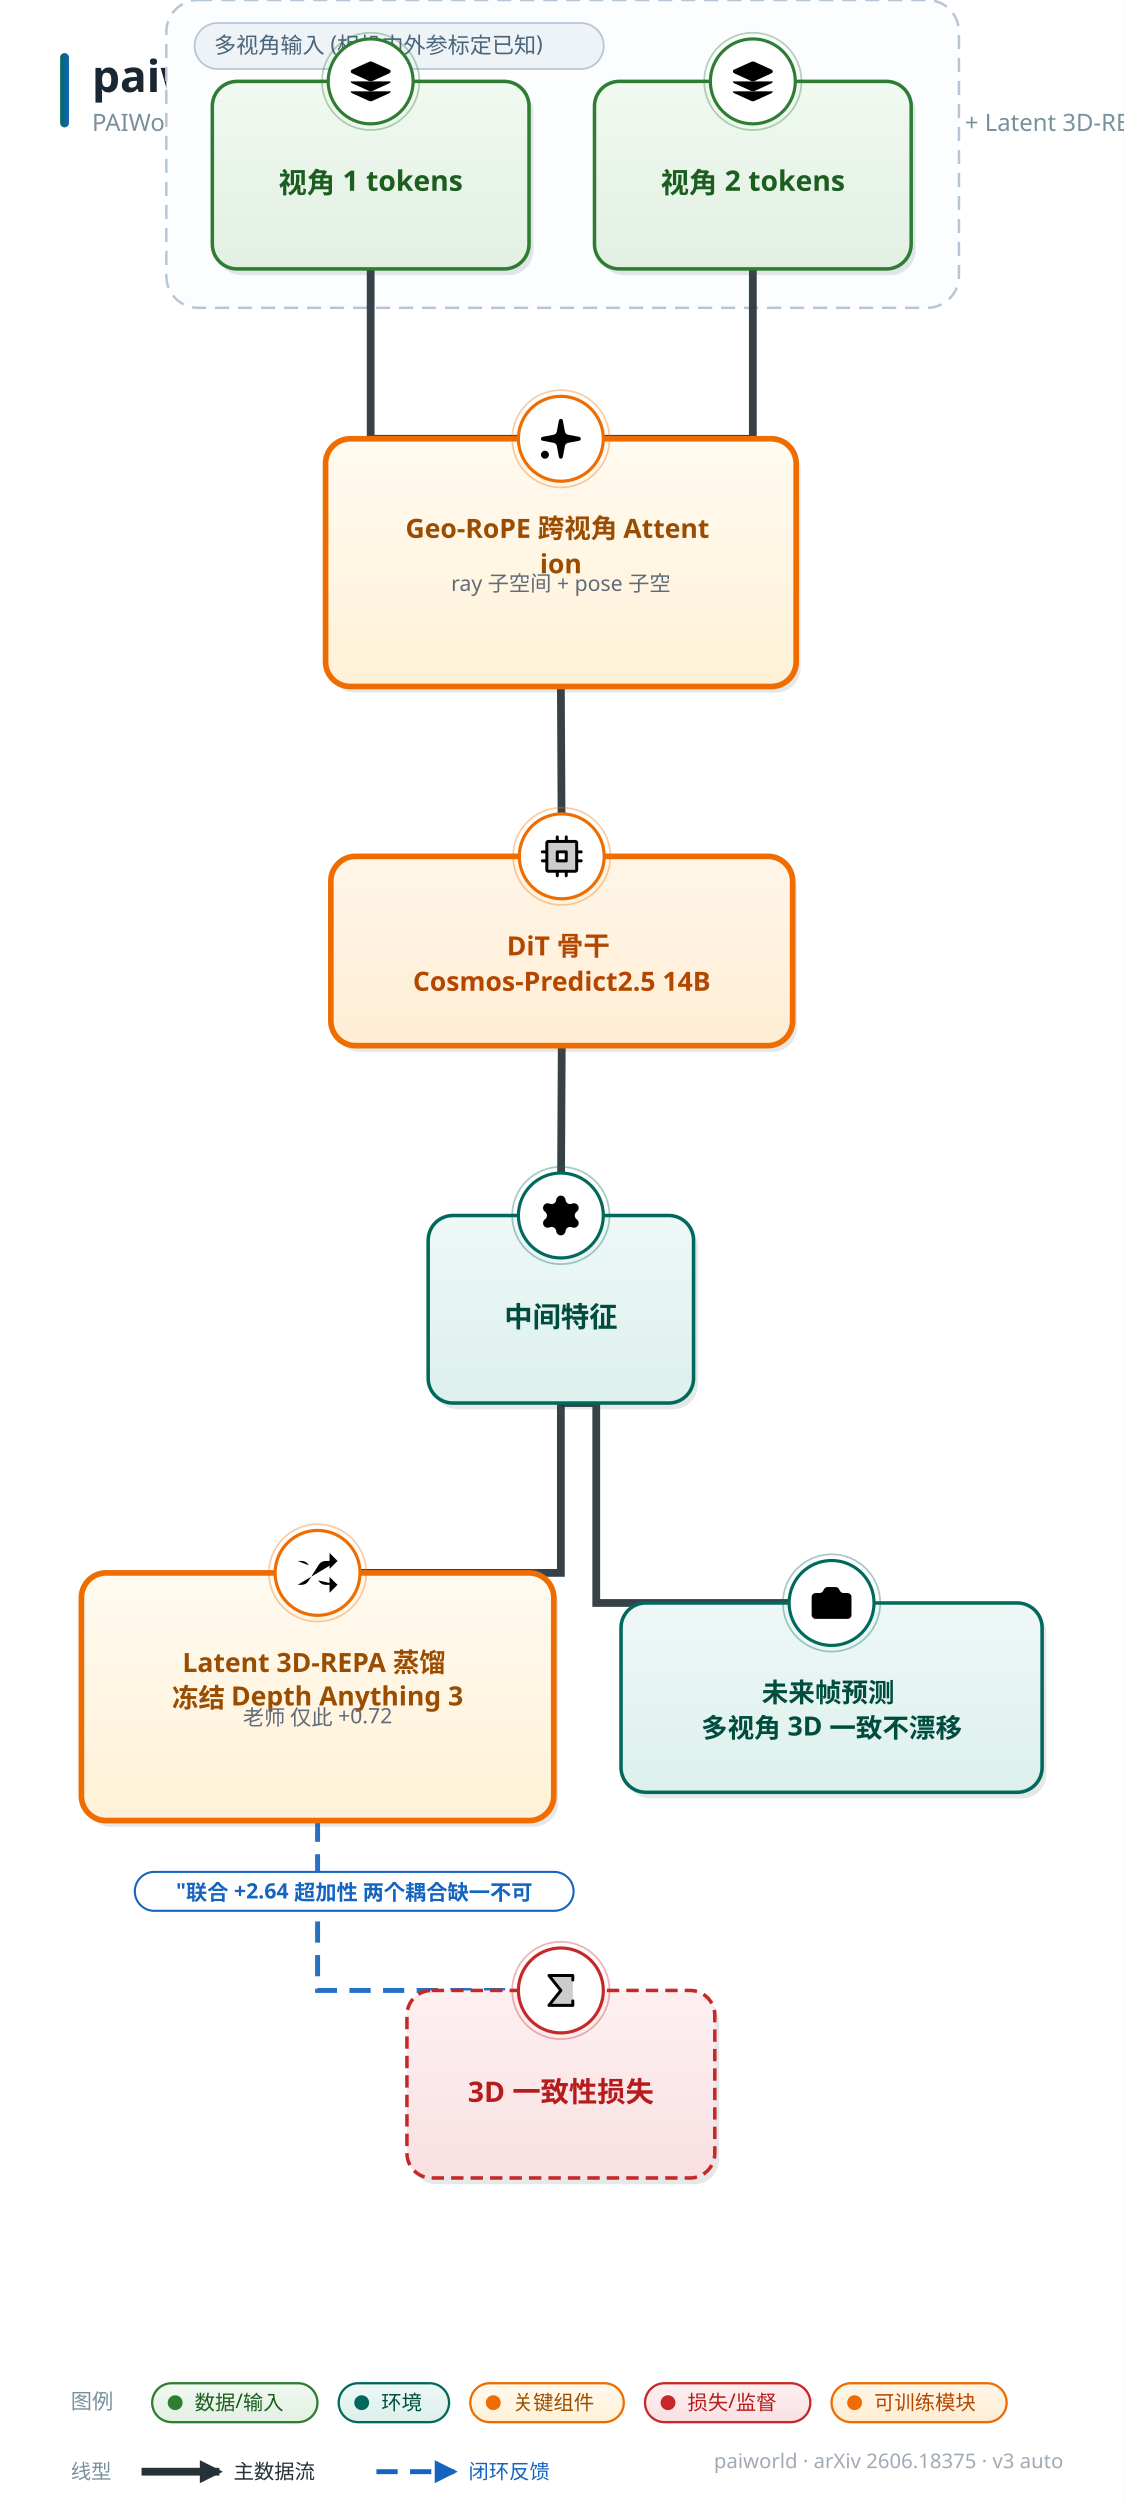
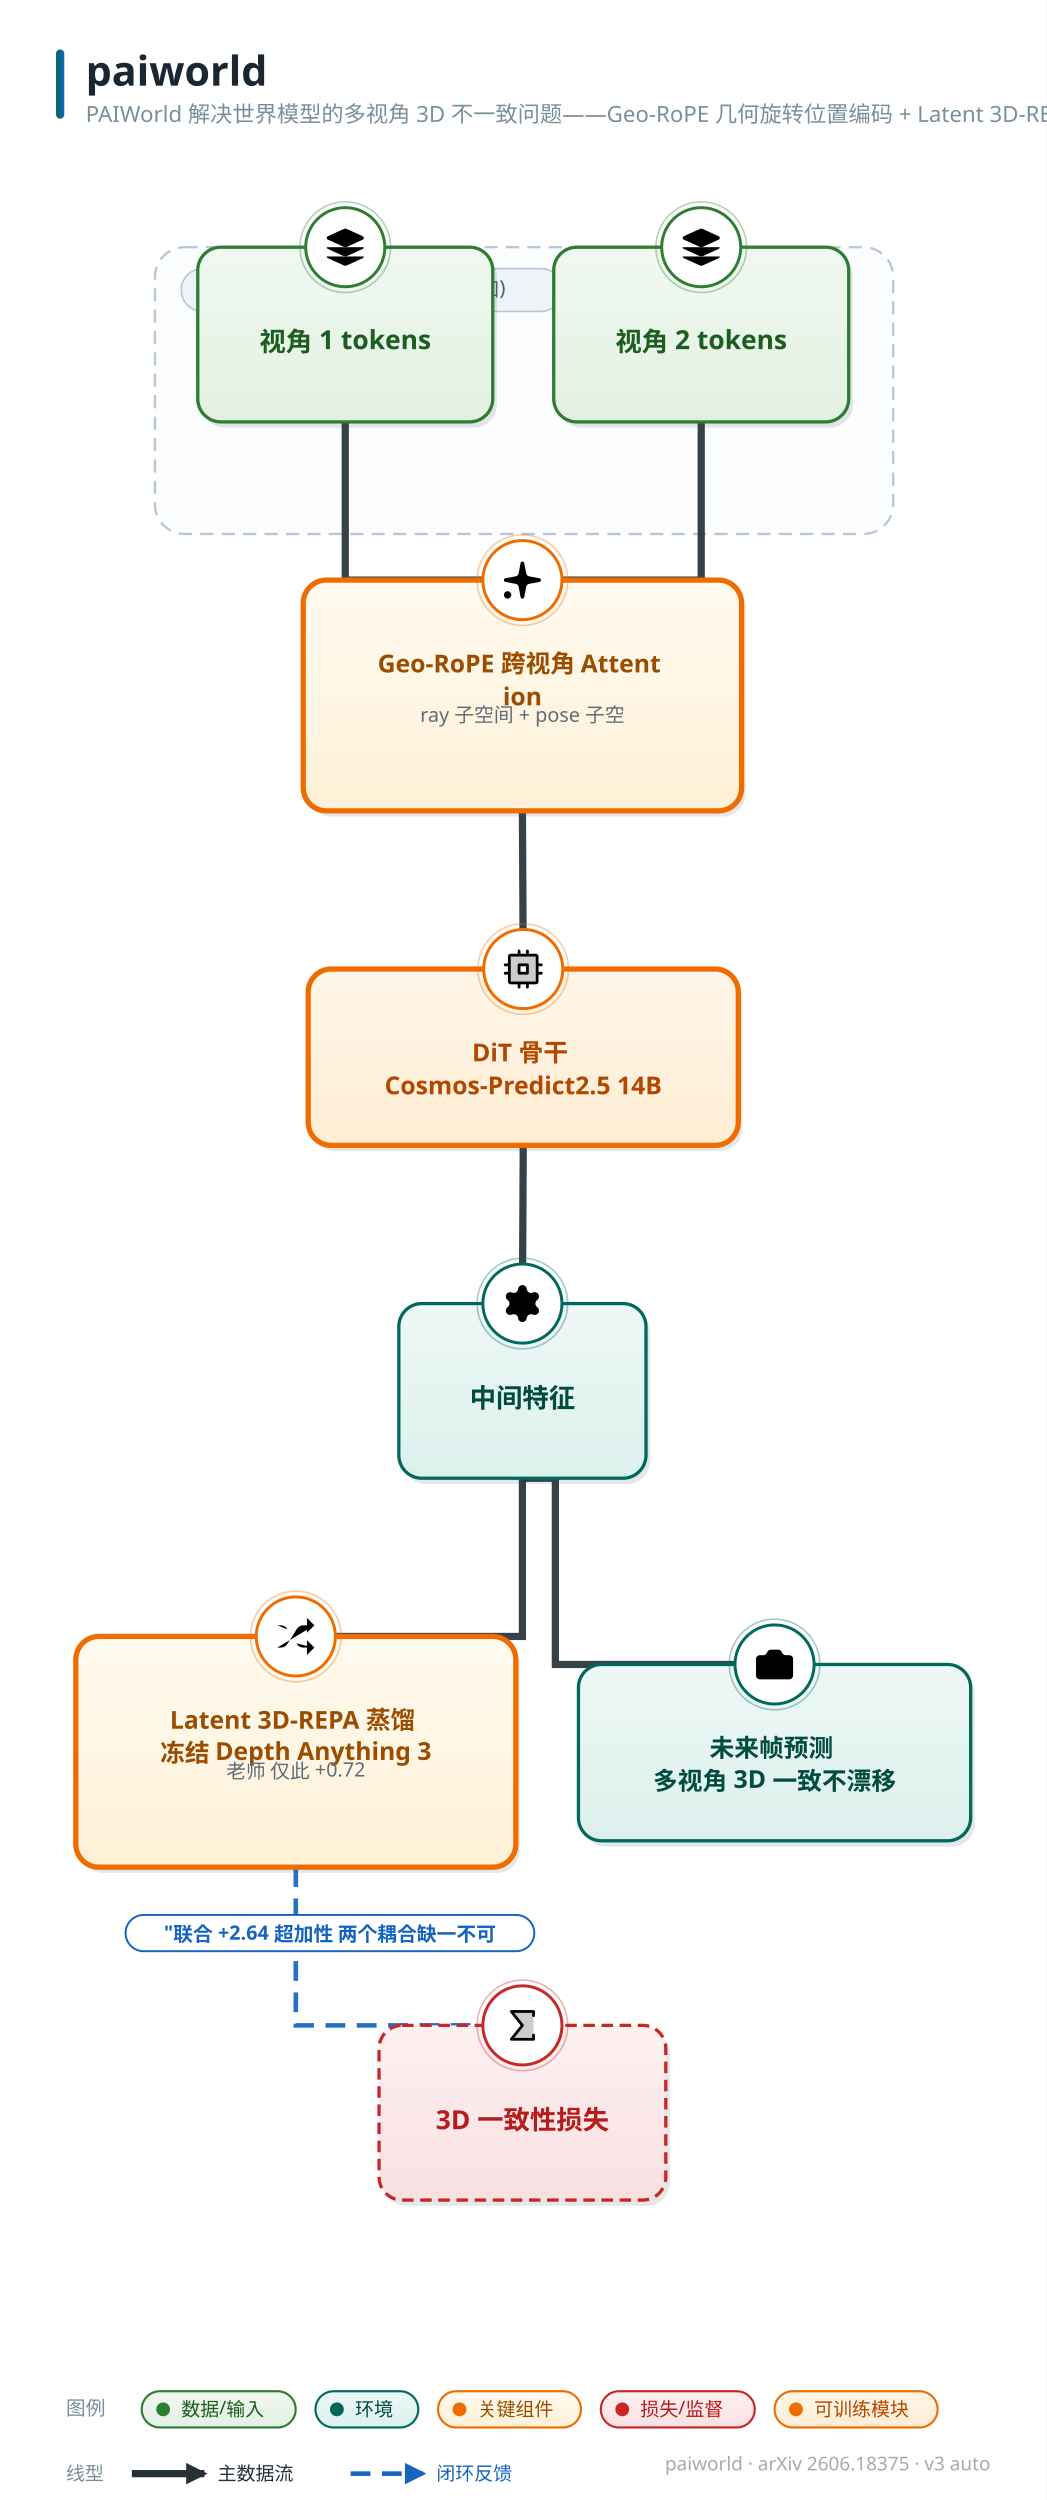
- <svg xmlns="http://www.w3.org/2000/svg" width="635" height="1413" viewBox="0 0 635 1413" font-family="'PingFang SC','Hiragino Sans GB','Microsoft YaHei','Segoe UI',sans-serif">
+ <svg xmlns="http://www.w3.org/2000/svg" width="635" height="1517" viewBox="0 0 635 1517" font-family="'PingFang SC','Hiragino Sans GB','Microsoft YaHei','Segoe UI',sans-serif">
  <style>text{font-family:'PingFang SC','Hiragino Sans GB','Microsoft YaHei','Segoe UI',sans-serif;} .lbl{font-weight:700;}</style>
  <defs>
    <linearGradient id="g-data" x1="0" y1="0" x2="0" y2="1">
      <stop offset="0" stop-color="#f1f9f1" />
      <stop offset="1" stop-color="#e2f0e2" />
    </linearGradient>
    <linearGradient id="g-frozen" x1="0" y1="0" x2="0" y2="1">
      <stop offset="0" stop-color="#f0f7fe" />
      <stop offset="1" stop-color="#dcecfb" />
    </linearGradient>
    <linearGradient id="g-train" x1="0" y1="0" x2="0" y2="1">
      <stop offset="0" stop-color="#fff6e8" />
      <stop offset="1" stop-color="#ffedd4" />
    </linearGradient>
    <linearGradient id="g-loss" x1="0" y1="0" x2="0" y2="1">
      <stop offset="0" stop-color="#fdf0f1" />
      <stop offset="1" stop-color="#f9e0e2" />
    </linearGradient>
    <linearGradient id="g-act" x1="0" y1="0" x2="0" y2="1">
      <stop offset="0" stop-color="#f8f1fb" />
      <stop offset="1" stop-color="#f0e4f7" />
    </linearGradient>
    <linearGradient id="g-loop" x1="0" y1="0" x2="0" y2="1">
      <stop offset="0" stop-color="#f2f5f7" />
      <stop offset="1" stop-color="#e6ebee" />
    </linearGradient>
    <linearGradient id="g-env" x1="0" y1="0" x2="0" y2="1">
      <stop offset="0" stop-color="#eef8f6" />
      <stop offset="1" stop-color="#dcf0ec" />
    </linearGradient>
    <linearGradient id="g-mem" x1="0" y1="0" x2="0" y2="1">
      <stop offset="0" stop-color="#fffef0" />
      <stop offset="1" stop-color="#fdf6d8" />
    </linearGradient>
    <linearGradient id="g-reward" x1="0" y1="0" x2="0" y2="1">
      <stop offset="0" stop-color="#fdf2f7" />
      <stop offset="1" stop-color="#f9e2ed" />
    </linearGradient>
    <linearGradient id="g-key" x1="0" y1="0" x2="0" y2="1">
      <stop offset="0" stop-color="#fffaf0" />
      <stop offset="1" stop-color="#fff1d6" />
    </linearGradient>
    <linearGradient id="g-title" x1="0" y1="0" x2="1" y2="0">
      <stop offset="0" stop-color="#00695c" />
      <stop offset="1" stop-color="#1565c0" />
    </linearGradient>
    <marker id="arr-main" viewBox="0 0 10 10" refX="8.5" refY="5" markerWidth="13" markerHeight="13" markerUnits="userSpaceOnUse" orient="auto-start-reverse">
      <path d="M0 0 L10 5 L0 10 z" fill="#546e7a" />
    </marker>
    <marker id="arr-thick" viewBox="0 0 10 10" refX="8.5" refY="5" markerWidth="13" markerHeight="13" markerUnits="userSpaceOnUse" orient="auto-start-reverse">
      <path d="M0 0 L10 5 L0 10 z" fill="#263238" />
    </marker>
    <marker id="arr-thin" viewBox="0 0 10 10" refX="8.5" refY="5" markerWidth="13" markerHeight="13" markerUnits="userSpaceOnUse" orient="auto-start-reverse">
      <path d="M0 0 L10 5 L0 10 z" fill="#9fb0bb" />
    </marker>
    <marker id="arr-fb" viewBox="0 0 10 10" refX="8.5" refY="5" markerWidth="13" markerHeight="13" markerUnits="userSpaceOnUse" orient="auto-start-reverse">
      <path d="M0 0 L10 5 L0 10 z" fill="#1565c0" />
    </marker>
    <marker id="arr-loss" viewBox="0 0 10 10" refX="8.5" refY="5" markerWidth="13" markerHeight="13" markerUnits="userSpaceOnUse" orient="auto-start-reverse">
      <path d="M0 0 L10 5 L0 10 z" fill="#c62828" />
    </marker>
  </defs>
-   <rect width="635" height="1413" fill="#ffffff" />
+   <rect width="635" height="1517" fill="#ffffff" />
  <rect x="34" y="30" width="5" height="42" rx="2.5" fill="url(#g-title)" />
  <text x="52" y="52" font-size="25" font-weight="800" fill="#1a2733">paiworld</text>
  <text x="52" y="74" font-size="13.5" fill="#78909c">PAIWorld 解决世界模型的多视角 3D 不一致问题——Geo-RoPE 几何旋转位置编码 + Latent 3D-REPA 3D 蒸馏，在 DiT backbone 上同</text>
-   <text x="601" y="1395" font-size="11.5" fill="#a0aab4" text-anchor="end">paiworld · arXiv 2606.18375 · v3 auto</text>
-   <rect x="94" y="0" width="448" height="174" rx="18" fill="#fbfdff" stroke="#b7c6d6" stroke-width="1.4" stroke-dasharray="8 5" />
-   <rect x="110" y="13" width="231.25" height="26" rx="13" fill="#eef3f8" stroke="#b7c6d6" />
-   <text x="121" y="30" font-size="12.5" fill="#4a6579">多视角输入 (相机内外参标定已知)</text>
-   <path d="M 209.5 152.0 L 209.5 248.0 L 317.0 248.0" fill="none" stroke="#263238" stroke-width="4.4" marker-end="url(#arr-thick)" opacity="0.92" />
-   <path d="M 425.5 152.0 L 425.5 248.0 L 317.0 248.0" fill="none" stroke="#263238" stroke-width="4.4" marker-end="url(#arr-thick)" opacity="0.92" />
-   <path d="M 317.0 388.0 L 317.5 484.0" fill="none" stroke="#263238" stroke-width="4.4" marker-end="url(#arr-thick)" opacity="0.92" />
-   <path d="M 317.5 591.0 L 317.0 687.0" fill="none" stroke="#263238" stroke-width="4.4" marker-end="url(#arr-thick)" opacity="0.92" />
-   <path d="M 317.0 793.0 L 317.0 889.0 L 179.5 889.0" fill="none" stroke="#263238" stroke-width="4.4" marker-end="url(#arr-thick)" opacity="0.92" />
-   <path d="M 317.0 793.0 L 337.0 793.0 L 337.0 906.0 L 470.0 906.0" fill="none" stroke="#263238" stroke-width="4.4" marker-end="url(#arr-thick)" opacity="0.92" />
-   <path d="M 179.5 1029.0 L 179.5 1125.0 L 317.0 1125.0" fill="none" stroke="#1565c0" stroke-width="2.8" stroke-dasharray="12 7" marker-end="url(#arr-fb)" opacity="0.92" />
-   <rect x="122.5" y="49.5" width="179" height="106" rx="14" fill="#37474f" opacity="0.13" />
-   <rect x="120" y="46" width="179" height="106" rx="14" fill="url(#g-data)" stroke="#2e7d32" stroke-width="2.0" />
-   <circle cx="209.5" cy="46" r="24" fill="#ffffff" stroke="#2e7d32" stroke-width="1.8" />
-   <circle cx="209.5" cy="46" r="27.5" fill="none" stroke="#2e7d32" stroke-width="1" opacity="0.35" />
-   <g transform="translate(196.0,32.5) scale(1.125)">
+   <text x="601" y="1499" font-size="11.5" fill="#a0aab4" text-anchor="end">paiworld · arXiv 2606.18375 · v3 auto</text>
+   <rect x="94" y="150" width="448" height="174" rx="18" fill="#fbfdff" stroke="#b7c6d6" stroke-width="1.4" stroke-dasharray="8 5" />
+   <rect x="110" y="163" width="231.25" height="26" rx="13" fill="#eef3f8" stroke="#b7c6d6" />
+   <text x="121" y="180" font-size="12.5" fill="#4a6579">多视角输入 (相机内外参标定已知)</text>
+   <path d="M 209.5 256.0 L 209.5 352.0 L 317.0 352.0" fill="none" stroke="#263238" stroke-width="4.4" marker-end="url(#arr-thick)" opacity="0.92" />
+   <path d="M 425.5 256.0 L 425.5 352.0 L 317.0 352.0" fill="none" stroke="#263238" stroke-width="4.4" marker-end="url(#arr-thick)" opacity="0.92" />
+   <path d="M 317.0 492.0 L 317.5 588.0" fill="none" stroke="#263238" stroke-width="4.4" marker-end="url(#arr-thick)" opacity="0.92" />
+   <path d="M 317.5 695.0 L 317.0 791.0" fill="none" stroke="#263238" stroke-width="4.4" marker-end="url(#arr-thick)" opacity="0.92" />
+   <path d="M 317.0 897.0 L 317.0 993.0 L 179.5 993.0" fill="none" stroke="#263238" stroke-width="4.4" marker-end="url(#arr-thick)" opacity="0.92" />
+   <path d="M 317.0 897.0 L 337.0 897.0 L 337.0 1010.0 L 470.0 1010.0" fill="none" stroke="#263238" stroke-width="4.4" marker-end="url(#arr-thick)" opacity="0.92" />
+   <path d="M 179.5 1133.0 L 179.5 1229.0 L 317.0 1229.0" fill="none" stroke="#1565c0" stroke-width="2.8" stroke-dasharray="12 7" marker-end="url(#arr-fb)" opacity="0.92" />
+   <rect x="122.5" y="153.5" width="179" height="106" rx="14" fill="#37474f" opacity="0.13" />
+   <rect x="120" y="150" width="179" height="106" rx="14" fill="url(#g-data)" stroke="#2e7d32" stroke-width="2.0" />
+   <circle cx="209.5" cy="150" r="24" fill="#ffffff" stroke="#2e7d32" stroke-width="1.8" />
+   <circle cx="209.5" cy="150" r="27.5" fill="none" stroke="#2e7d32" stroke-width="1" opacity="0.35" />
+   <g transform="translate(196.0,136.5) scale(1.125)">
    <path d="M12.83 2.18a2 2 0 0 0-1.66 0L2.6 6.08a1 1 0 0 0 0 1.83l8.58 3.91a2 2 0 0 0 1.66 0l8.58-3.9a1 1 0 0 0 0-1.83z" />
    <path d="M2 12a1 1 0 0 0 .58.91l8.6 3.91a2 2 0 0 0 1.65 0l8.58-3.9A1 1 0 0 0 22 12" />
    <path d="M2 17a1 1 0 0 0 .58.91l8.6 3.91a2 2 0 0 0 1.65 0l8.58-3.9A1 1 0 0 0 22 17" />
  </g>
-   <text x="209.5" y="109" font-size="16" class="lbl" fill="#1b5e20" text-anchor="middle">视角 1 tokens</text>
-   <rect x="338.5" y="49.5" width="179" height="106" rx="14" fill="#37474f" opacity="0.13" />
-   <rect x="336" y="46" width="179" height="106" rx="14" fill="url(#g-data)" stroke="#2e7d32" stroke-width="2.0" />
-   <circle cx="425.5" cy="46" r="24" fill="#ffffff" stroke="#2e7d32" stroke-width="1.8" />
-   <circle cx="425.5" cy="46" r="27.5" fill="none" stroke="#2e7d32" stroke-width="1" opacity="0.35" />
-   <g transform="translate(412.0,32.5) scale(1.125)">
+   <text x="209.5" y="213" font-size="16" class="lbl" fill="#1b5e20" text-anchor="middle">视角 1 tokens</text>
+   <rect x="338.5" y="153.5" width="179" height="106" rx="14" fill="#37474f" opacity="0.13" />
+   <rect x="336" y="150" width="179" height="106" rx="14" fill="url(#g-data)" stroke="#2e7d32" stroke-width="2.0" />
+   <circle cx="425.5" cy="150" r="24" fill="#ffffff" stroke="#2e7d32" stroke-width="1.8" />
+   <circle cx="425.5" cy="150" r="27.5" fill="none" stroke="#2e7d32" stroke-width="1" opacity="0.35" />
+   <g transform="translate(412.0,136.5) scale(1.125)">
    <path d="M12.83 2.18a2 2 0 0 0-1.66 0L2.6 6.08a1 1 0 0 0 0 1.83l8.58 3.91a2 2 0 0 0 1.66 0l8.58-3.9a1 1 0 0 0 0-1.83z" />
    <path d="M2 12a1 1 0 0 0 .58.91l8.6 3.91a2 2 0 0 0 1.65 0l8.58-3.9A1 1 0 0 0 22 12" />
    <path d="M2 17a1 1 0 0 0 .58.91l8.6 3.91a2 2 0 0 0 1.65 0l8.58-3.9A1 1 0 0 0 22 17" />
  </g>
-   <text x="425.5" y="109" font-size="16" class="lbl" fill="#1b5e20" text-anchor="middle">视角 2 tokens</text>
-   <rect x="186.5" y="251.5" width="266" height="140" rx="14" fill="#37474f" opacity="0.13" />
-   <rect x="184" y="248" width="266" height="140" rx="14" fill="url(#g-key)" stroke="#ef6c00" stroke-width="3.2" />
-   <circle cx="317.0" cy="248" r="24" fill="#ffffff" stroke="#ef6c00" stroke-width="1.8" />
-   <circle cx="317.0" cy="248" r="27.5" fill="none" stroke="#ef6c00" stroke-width="1" opacity="0.35" />
-   <g transform="translate(303.5,234.5) scale(1.125)">
+   <text x="425.5" y="213" font-size="16" class="lbl" fill="#1b5e20" text-anchor="middle">视角 2 tokens</text>
+   <rect x="186.5" y="355.5" width="266" height="140" rx="14" fill="#37474f" opacity="0.13" />
+   <rect x="184" y="352" width="266" height="140" rx="14" fill="url(#g-key)" stroke="#ef6c00" stroke-width="3.2" />
+   <circle cx="317.0" cy="352" r="24" fill="#ffffff" stroke="#ef6c00" stroke-width="1.8" />
+   <circle cx="317.0" cy="352" r="27.5" fill="none" stroke="#ef6c00" stroke-width="1" opacity="0.35" />
+   <g transform="translate(303.5,338.5) scale(1.125)">
    <path d="M11.017 2.814a1 1 0 0 1 1.966 0l1.051 5.558a2 2 0 0 0 1.594 1.594l5.558 1.051a1 1 0 0 1 0 1.966l-5.558 1.051a2 2 0 0 0-1.594 1.594l-1.051 5.558a1 1 0 0 1-1.966 0l-1.051-5.558a2 2 0 0 0-1.594-1.594l-5.558-1.051a1 1 0 0 1 0-1.966l5.558-1.051a2 2 0 0 0 1.594-1.594z" />
    <path d="M20 2v4" />
    <path d="M22 4h-4" />
    <circle cx="4" cy="20" r="2" />
  </g>
-   <text x="317.0" y="304" font-size="15" class="lbl" fill="#9a4d00" text-anchor="middle">
+   <text x="317.0" y="408" font-size="15" class="lbl" fill="#9a4d00" text-anchor="middle">
    <tspan x="317.0" dy="0">Geo-RoPE 跨视角 Attent</tspan>
    <tspan x="317.0" dy="20">ion</tspan>
  </text>
-   <text x="317.0" y="334" font-size="12" fill="#5f6b7a" text-anchor="middle">ray 子空间 + pose 子空</text>
-   <rect x="189.5" y="487.5" width="261" height="107" rx="14" fill="#37474f" opacity="0.13" />
-   <rect x="187" y="484" width="261" height="107" rx="14" fill="url(#g-train)" stroke="#ef6c00" stroke-width="3.2" />
-   <circle cx="317.5" cy="484" r="24" fill="#ffffff" stroke="#ef6c00" stroke-width="1.8" />
-   <circle cx="317.5" cy="484" r="27.5" fill="none" stroke="#ef6c00" stroke-width="1" opacity="0.35" />
-   <g transform="translate(304.0,470.5) scale(0.1055)">
+   <text x="317.0" y="438" font-size="12" fill="#5f6b7a" text-anchor="middle">ray 子空间 + pose 子空</text>
+   <rect x="189.5" y="591.5" width="261" height="107" rx="14" fill="#37474f" opacity="0.13" />
+   <rect x="187" y="588" width="261" height="107" rx="14" fill="url(#g-train)" stroke="#ef6c00" stroke-width="3.2" />
+   <circle cx="317.5" cy="588" r="24" fill="#ffffff" stroke="#ef6c00" stroke-width="1.8" />
+   <circle cx="317.5" cy="588" r="27.5" fill="none" stroke="#ef6c00" stroke-width="1" opacity="0.35" />
+   <g transform="translate(304.0,574.5) scale(0.1055)">
    <path d="M200,48H56a8,8,0,0,0-8,8V200a8,8,0,0,0,8,8H200a8,8,0,0,0,8-8V56A8,8,0,0,0,200,48ZM152,152H104V104h48Z" opacity="0.2" />
    <path d="M152,96H104a8,8,0,0,0-8,8v48a8,8,0,0,0,8,8h48a8,8,0,0,0,8-8V104A8,8,0,0,0,152,96Zm-8,48H112V112h32Zm88,0H216V112h16a8,8,0,0,0,0-16H216V56a16,16,0,0,0-16-16H160V24a8,8,0,0,0-16,0V40H112V24a8,8,0,0,0-16,0V40H56A16,16,0,0,0,40,56V96H24a8,8,0,0,0,0,16H40v32H24a8,8,0,0,0,0,16H40v40a16,16,0,0,0,16,16H96v16a8,8,0,0,0,16,0V216h32v16a8,8,0,0,0,16,0V216h40a16,16,0,0,0,16-16V160h16a8,8,0,0,0,0-16Zm-32,56H56V56H200v95.87s0,.09,0,.13,0,.09,0,.13V200Z" />
  </g>
-   <text x="317.5" y="540" font-size="15" class="lbl" fill="#b34700" text-anchor="middle">
+   <text x="317.5" y="644" font-size="15" class="lbl" fill="#b34700" text-anchor="middle">
    <tspan x="317.5" dy="0">DiT 骨干</tspan>
    <tspan x="317.5" dy="20">Cosmos-Predict2.5 14B</tspan>
  </text>
-   <rect x="244.5" y="690.5" width="150" height="106" rx="14" fill="#37474f" opacity="0.13" />
-   <rect x="242" y="687" width="150" height="106" rx="14" fill="url(#g-env)" stroke="#00695c" stroke-width="2.0" />
-   <circle cx="317.0" cy="687" r="24" fill="#ffffff" stroke="#00695c" stroke-width="1.8" />
-   <circle cx="317.0" cy="687" r="27.5" fill="none" stroke="#00695c" stroke-width="1" opacity="0.35" />
-   <g transform="translate(303.5,673.5) scale(1.125)">
+   <rect x="244.5" y="794.5" width="150" height="106" rx="14" fill="#37474f" opacity="0.13" />
+   <rect x="242" y="791" width="150" height="106" rx="14" fill="url(#g-env)" stroke="#00695c" stroke-width="2.0" />
+   <circle cx="317.0" cy="791" r="24" fill="#ffffff" stroke="#00695c" stroke-width="1.8" />
+   <circle cx="317.0" cy="791" r="27.5" fill="none" stroke="#00695c" stroke-width="1" opacity="0.35" />
+   <g transform="translate(303.5,777.5) scale(1.125)">
    <path d="M9.671 4.136a2.34 2.34 0 0 1 4.659 0 2.34 2.34 0 0 0 3.319 1.915 2.34 2.34 0 0 1 2.33 4.033 2.34 2.34 0 0 0 0 3.831 2.34 2.34 0 0 1-2.33 4.033 2.34 2.34 0 0 0-3.319 1.915 2.34 2.34 0 0 1-4.659 0 2.34 2.34 0 0 0-3.32-1.915 2.34 2.34 0 0 1-2.33-4.033 2.34 2.34 0 0 0 0-3.831A2.34 2.34 0 0 1 6.35 6.051a2.34 2.34 0 0 0 3.319-1.915" />
    <circle cx="12" cy="12" r="3" />
  </g>
-   <text x="317.0" y="750" font-size="16" class="lbl" fill="#004d40" text-anchor="middle">中间特征</text>
-   <rect x="48.5" y="892.5" width="267" height="140" rx="14" fill="#37474f" opacity="0.13" />
-   <rect x="46" y="889" width="267" height="140" rx="14" fill="url(#g-key)" stroke="#ef6c00" stroke-width="3.2" />
-   <circle cx="179.5" cy="889" r="24" fill="#ffffff" stroke="#ef6c00" stroke-width="1.8" />
-   <circle cx="179.5" cy="889" r="27.5" fill="none" stroke="#ef6c00" stroke-width="1" opacity="0.35" />
-   <g transform="translate(166.0,875.5) scale(1.125)">
+   <text x="317.0" y="854" font-size="16" class="lbl" fill="#004d40" text-anchor="middle">中间特征</text>
+   <rect x="48.5" y="996.5" width="267" height="140" rx="14" fill="#37474f" opacity="0.13" />
+   <rect x="46" y="993" width="267" height="140" rx="14" fill="url(#g-key)" stroke="#ef6c00" stroke-width="3.2" />
+   <circle cx="179.5" cy="993" r="24" fill="#ffffff" stroke="#ef6c00" stroke-width="1.8" />
+   <circle cx="179.5" cy="993" r="27.5" fill="none" stroke="#ef6c00" stroke-width="1" opacity="0.35" />
+   <g transform="translate(166.0,979.5) scale(1.125)">
    <path d="m18 14 4 4-4 4" />
    <path d="m18 2 4 4-4 4" />
    <path d="M2 18h1.973a4 4 0 0 0 3.3-1.7l5.454-8.6a4 4 0 0 1 3.3-1.7H22" />
    <path d="M2 6h1.972a4 4 0 0 1 3.6 2.2" />
    <path d="M22 18h-6.041a4 4 0 0 1-3.3-1.8l-.359-.45" />
  </g>
-   <text x="179.5" y="945" font-size="15" class="lbl" fill="#9a4d00" text-anchor="middle">
+   <text x="179.5" y="1049" font-size="15" class="lbl" fill="#9a4d00" text-anchor="middle">
    <tspan x="179.5" dy="0">Latent 3D-REPA 蒸馏</tspan>
    <tspan x="179.5" dy="20">冻结 Depth Anything 3 </tspan>
  </text>
-   <text x="179.5" y="975" font-size="12" fill="#5f6b7a" text-anchor="middle">老师 仅此 +0.72</text>
-   <rect x="353.5" y="909.5" width="238" height="107" rx="14" fill="#37474f" opacity="0.13" />
-   <rect x="351" y="906" width="238" height="107" rx="14" fill="url(#g-env)" stroke="#00695c" stroke-width="2.0" />
-   <circle cx="470.0" cy="906" r="24" fill="#ffffff" stroke="#00695c" stroke-width="1.8" />
-   <circle cx="470.0" cy="906" r="27.5" fill="none" stroke="#00695c" stroke-width="1" opacity="0.35" />
-   <g transform="translate(456.5,892.5) scale(1.125)">
+   <text x="179.5" y="1079" font-size="12" fill="#5f6b7a" text-anchor="middle">老师 仅此 +0.72</text>
+   <rect x="353.5" y="1013.5" width="238" height="107" rx="14" fill="#37474f" opacity="0.13" />
+   <rect x="351" y="1010" width="238" height="107" rx="14" fill="url(#g-env)" stroke="#00695c" stroke-width="2.0" />
+   <circle cx="470.0" cy="1010" r="24" fill="#ffffff" stroke="#00695c" stroke-width="1.8" />
+   <circle cx="470.0" cy="1010" r="27.5" fill="none" stroke="#00695c" stroke-width="1" opacity="0.35" />
+   <g transform="translate(456.5,996.5) scale(1.125)">
    <path d="M13.997 4a2 2 0 0 1 1.76 1.05l.486.9A2 2 0 0 0 18.003 7H20a2 2 0 0 1 2 2v9a2 2 0 0 1-2 2H4a2 2 0 0 1-2-2V9a2 2 0 0 1 2-2h1.997a2 2 0 0 0 1.759-1.048l.489-.904A2 2 0 0 1 10.004 4z" />
    <circle cx="12" cy="13" r="3" />
  </g>
-   <text x="470.0" y="962" font-size="15" class="lbl" fill="#004d40" text-anchor="middle">
+   <text x="470.0" y="1066" font-size="15" class="lbl" fill="#004d40" text-anchor="middle">
    <tspan x="470.0" dy="0">未来帧预测</tspan>
    <tspan x="470.0" dy="20">多视角 3D 一致不漂移</tspan>
  </text>
-   <rect x="232.5" y="1128.5" width="174" height="106" rx="14" fill="#37474f" opacity="0.13" />
-   <rect x="230" y="1125" width="174" height="106" rx="14" fill="url(#g-loss)" stroke="#c62828" stroke-width="2.0" stroke-dasharray="7 4" />
-   <circle cx="317.0" cy="1125" r="24" fill="#ffffff" stroke="#c62828" stroke-width="1.8" />
-   <circle cx="317.0" cy="1125" r="27.5" fill="none" stroke="#c62828" stroke-width="1" opacity="0.35" />
-   <g transform="translate(303.5,1111.5) scale(0.1055)">
+   <rect x="232.5" y="1232.5" width="174" height="106" rx="14" fill="#37474f" opacity="0.13" />
+   <rect x="230" y="1229" width="174" height="106" rx="14" fill="url(#g-loss)" stroke="#c62828" stroke-width="2.0" stroke-dasharray="7 4" />
+   <circle cx="317.0" cy="1229" r="24" fill="#ffffff" stroke="#c62828" stroke-width="1.8" />
+   <circle cx="317.0" cy="1229" r="27.5" fill="none" stroke="#c62828" stroke-width="1" opacity="0.35" />
+   <g transform="translate(303.5,1215.5) scale(0.1055)">
    <path d="M192,48V208H64l64-80L64,48Z" opacity="0.2" />
    <path d="M184,72V56H80.65l53.6,67a8,8,0,0,1,0,10l-53.6,67H184V184a8,8,0,0,1,16,0v24a8,8,0,0,1-8,8H64a8,8,0,0,1-6.25-13l60-75-60-75A8,8,0,0,1,64,40H192a8,8,0,0,1,8,8V72a8,8,0,0,1-16,0Z" />
  </g>
-   <text x="317.0" y="1188" font-size="16" class="lbl" fill="#b71c1c" text-anchor="middle">3D 一致性损失</text>
-   <g transform="translate(200.2,1069.0)">
+   <text x="317.0" y="1292" font-size="16" class="lbl" fill="#b71c1c" text-anchor="middle">3D 一致性损失</text>
+   <g transform="translate(200.2,1173.0)">
    <rect x="-124.0" y="-11" width="248.0" height="22" rx="11" fill="#ffffff" stroke="#1565c0" stroke-width="1.2" />
    <text y="4" font-size="12" fill="#1565c0" font-weight="600" text-anchor="middle">"联合 +2.64 超加性 两个耦合缺一不可</text>
  </g>
-   <text x="40" y="1361.5" font-size="12" fill="#78909c">图例</text>
-   <g>
-     <rect x="86" y="1347" width="93.43" height="22" rx="11" fill="url(#g-data)" stroke="#2e7d32" stroke-width="1.3" />
-     <circle cx="99" cy="1358" r="4.2" fill="#2e7d32" />
-     <text x="110" y="1362" font-size="11.5" fill="#1b5e20">数据/输入</text>
-   </g>
-   <g>
-     <rect x="191.43" y="1347" width="62.38" height="22" rx="11" fill="url(#g-env)" stroke="#00695c" stroke-width="1.3" />
-     <circle cx="204.43" cy="1358" r="4.2" fill="#00695c" />
-     <text x="215.43" y="1362" font-size="11.5" fill="#004d40">环境</text>
-   </g>
-   <g>
-     <rect x="265.81" y="1347" width="86.76" height="22" rx="11" fill="url(#g-key)" stroke="#ef6c00" stroke-width="1.3" />
-     <circle cx="278.81" cy="1358" r="4.2" fill="#ef6c00" />
-     <text x="289.81" y="1362" font-size="11.5" fill="#9a4d00">关键组件</text>
-   </g>
-   <g>
-     <rect x="364.57" y="1347" width="93.43" height="22" rx="11" fill="url(#g-loss)" stroke="#c62828" stroke-width="1.3" />
-     <circle cx="377.57" cy="1358" r="4.2" fill="#c62828" />
-     <text x="388.57" y="1362" font-size="11.5" fill="#b71c1c">损失/监督</text>
-   </g>
-   <g>
-     <rect x="470.0" y="1347" width="98.95" height="22" rx="11" fill="url(#g-train)" stroke="#ef6c00" stroke-width="1.3" />
-     <circle cx="483.0" cy="1358" r="4.2" fill="#ef6c00" />
-     <text x="494.0" y="1362" font-size="11.5" fill="#b34700">可训练模块</text>
-   </g>
-   <text x="40" y="1401" font-size="11.5" fill="#78909c">线型</text>
-   <g>
-     <path d="M 80 1397 h 44" stroke="#263238" stroke-width="4.4" marker-end="url(#arr-thick)" />
-     <text x="132" y="1401" font-size="11.5" fill="#263238">主数据流</text>
-   </g>
-   <g>
-     <path d="M 212.76 1397 h 44" stroke="#1565c0" stroke-width="2.8" stroke-dasharray="12 7" marker-end="url(#arr-fb)" />
-     <text x="264.76" y="1401" font-size="11.5" fill="#1565c0">闭环反馈</text>
+   <text x="40" y="1465.5" font-size="12" fill="#78909c">图例</text>
+   <g>
+     <rect x="86" y="1451" width="93.43" height="22" rx="11" fill="url(#g-data)" stroke="#2e7d32" stroke-width="1.3" />
+     <circle cx="99" cy="1462" r="4.2" fill="#2e7d32" />
+     <text x="110" y="1466" font-size="11.5" fill="#1b5e20">数据/输入</text>
+   </g>
+   <g>
+     <rect x="191.43" y="1451" width="62.38" height="22" rx="11" fill="url(#g-env)" stroke="#00695c" stroke-width="1.3" />
+     <circle cx="204.43" cy="1462" r="4.2" fill="#00695c" />
+     <text x="215.43" y="1466" font-size="11.5" fill="#004d40">环境</text>
+   </g>
+   <g>
+     <rect x="265.81" y="1451" width="86.76" height="22" rx="11" fill="url(#g-key)" stroke="#ef6c00" stroke-width="1.3" />
+     <circle cx="278.81" cy="1462" r="4.2" fill="#ef6c00" />
+     <text x="289.81" y="1466" font-size="11.5" fill="#9a4d00">关键组件</text>
+   </g>
+   <g>
+     <rect x="364.57" y="1451" width="93.43" height="22" rx="11" fill="url(#g-loss)" stroke="#c62828" stroke-width="1.3" />
+     <circle cx="377.57" cy="1462" r="4.2" fill="#c62828" />
+     <text x="388.57" y="1466" font-size="11.5" fill="#b71c1c">损失/监督</text>
+   </g>
+   <g>
+     <rect x="470.0" y="1451" width="98.95" height="22" rx="11" fill="url(#g-train)" stroke="#ef6c00" stroke-width="1.3" />
+     <circle cx="483.0" cy="1462" r="4.2" fill="#ef6c00" />
+     <text x="494.0" y="1466" font-size="11.5" fill="#b34700">可训练模块</text>
+   </g>
+   <text x="40" y="1505" font-size="11.5" fill="#78909c">线型</text>
+   <g>
+     <path d="M 80 1501 h 44" stroke="#263238" stroke-width="4.4" marker-end="url(#arr-thick)" />
+     <text x="132" y="1505" font-size="11.5" fill="#263238">主数据流</text>
+   </g>
+   <g>
+     <path d="M 212.76 1501 h 44" stroke="#1565c0" stroke-width="2.8" stroke-dasharray="12 7" marker-end="url(#arr-fb)" />
+     <text x="264.76" y="1505" font-size="11.5" fill="#1565c0">闭环反馈</text>
  </g>
</svg>
